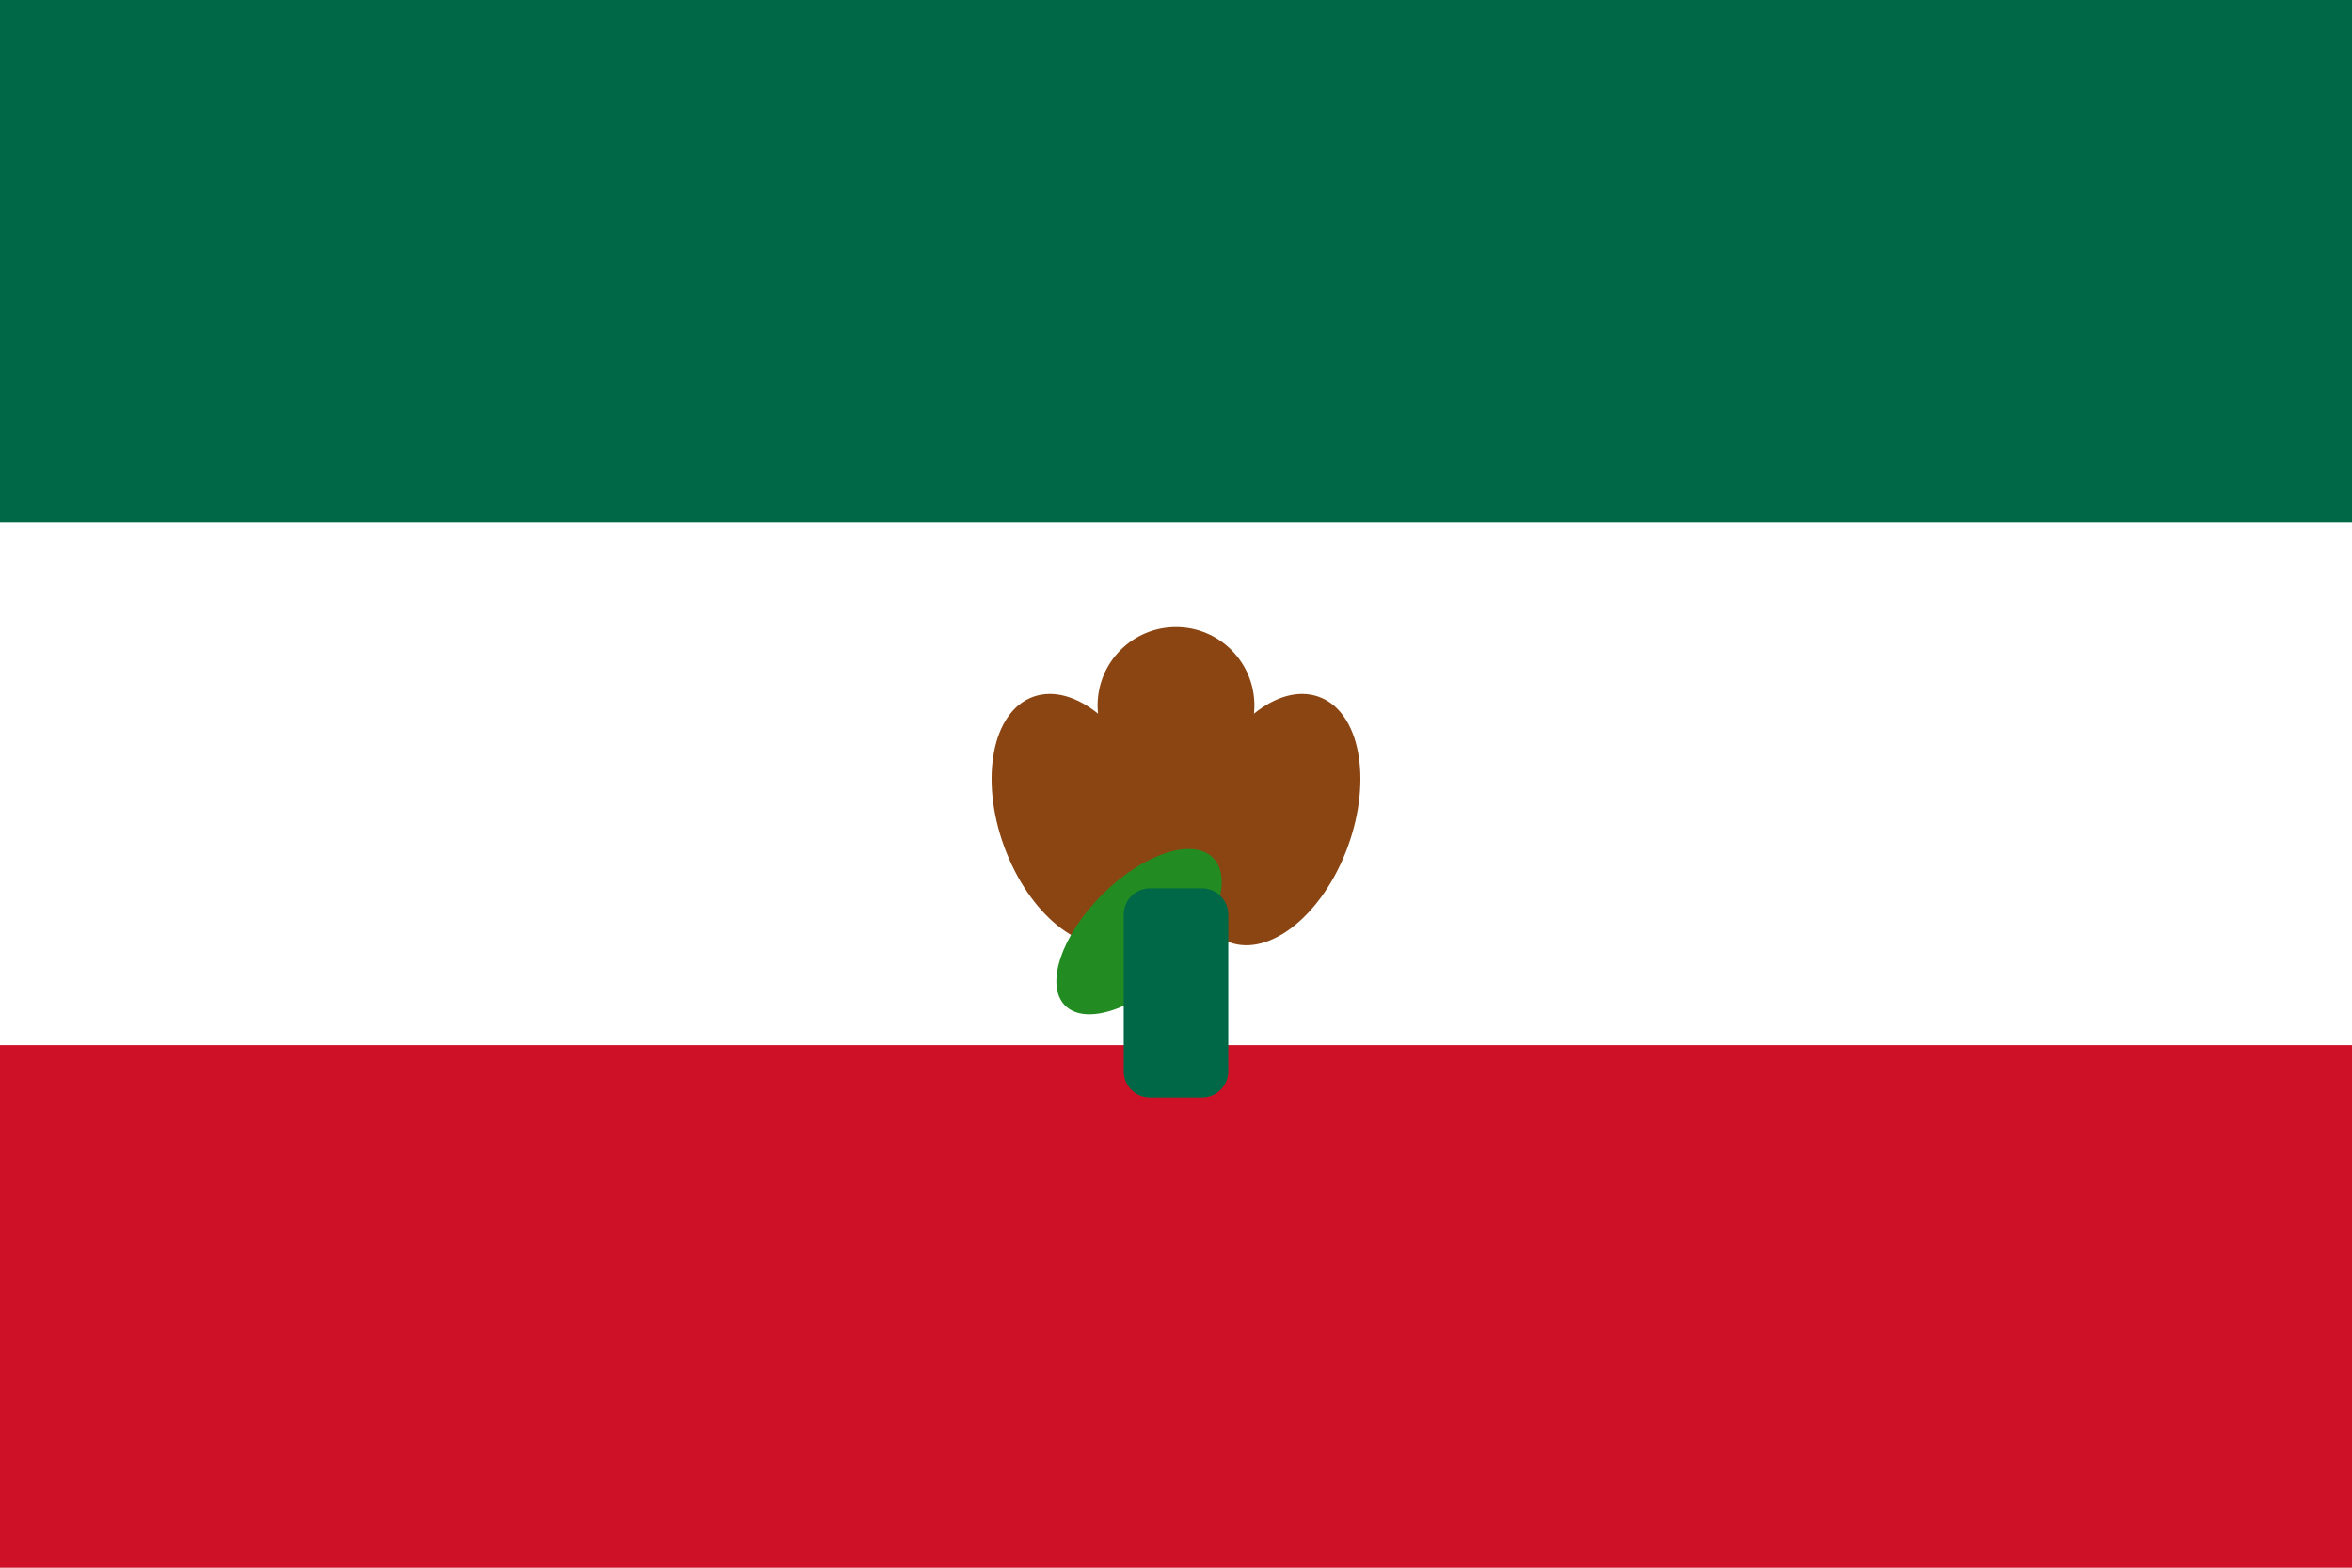
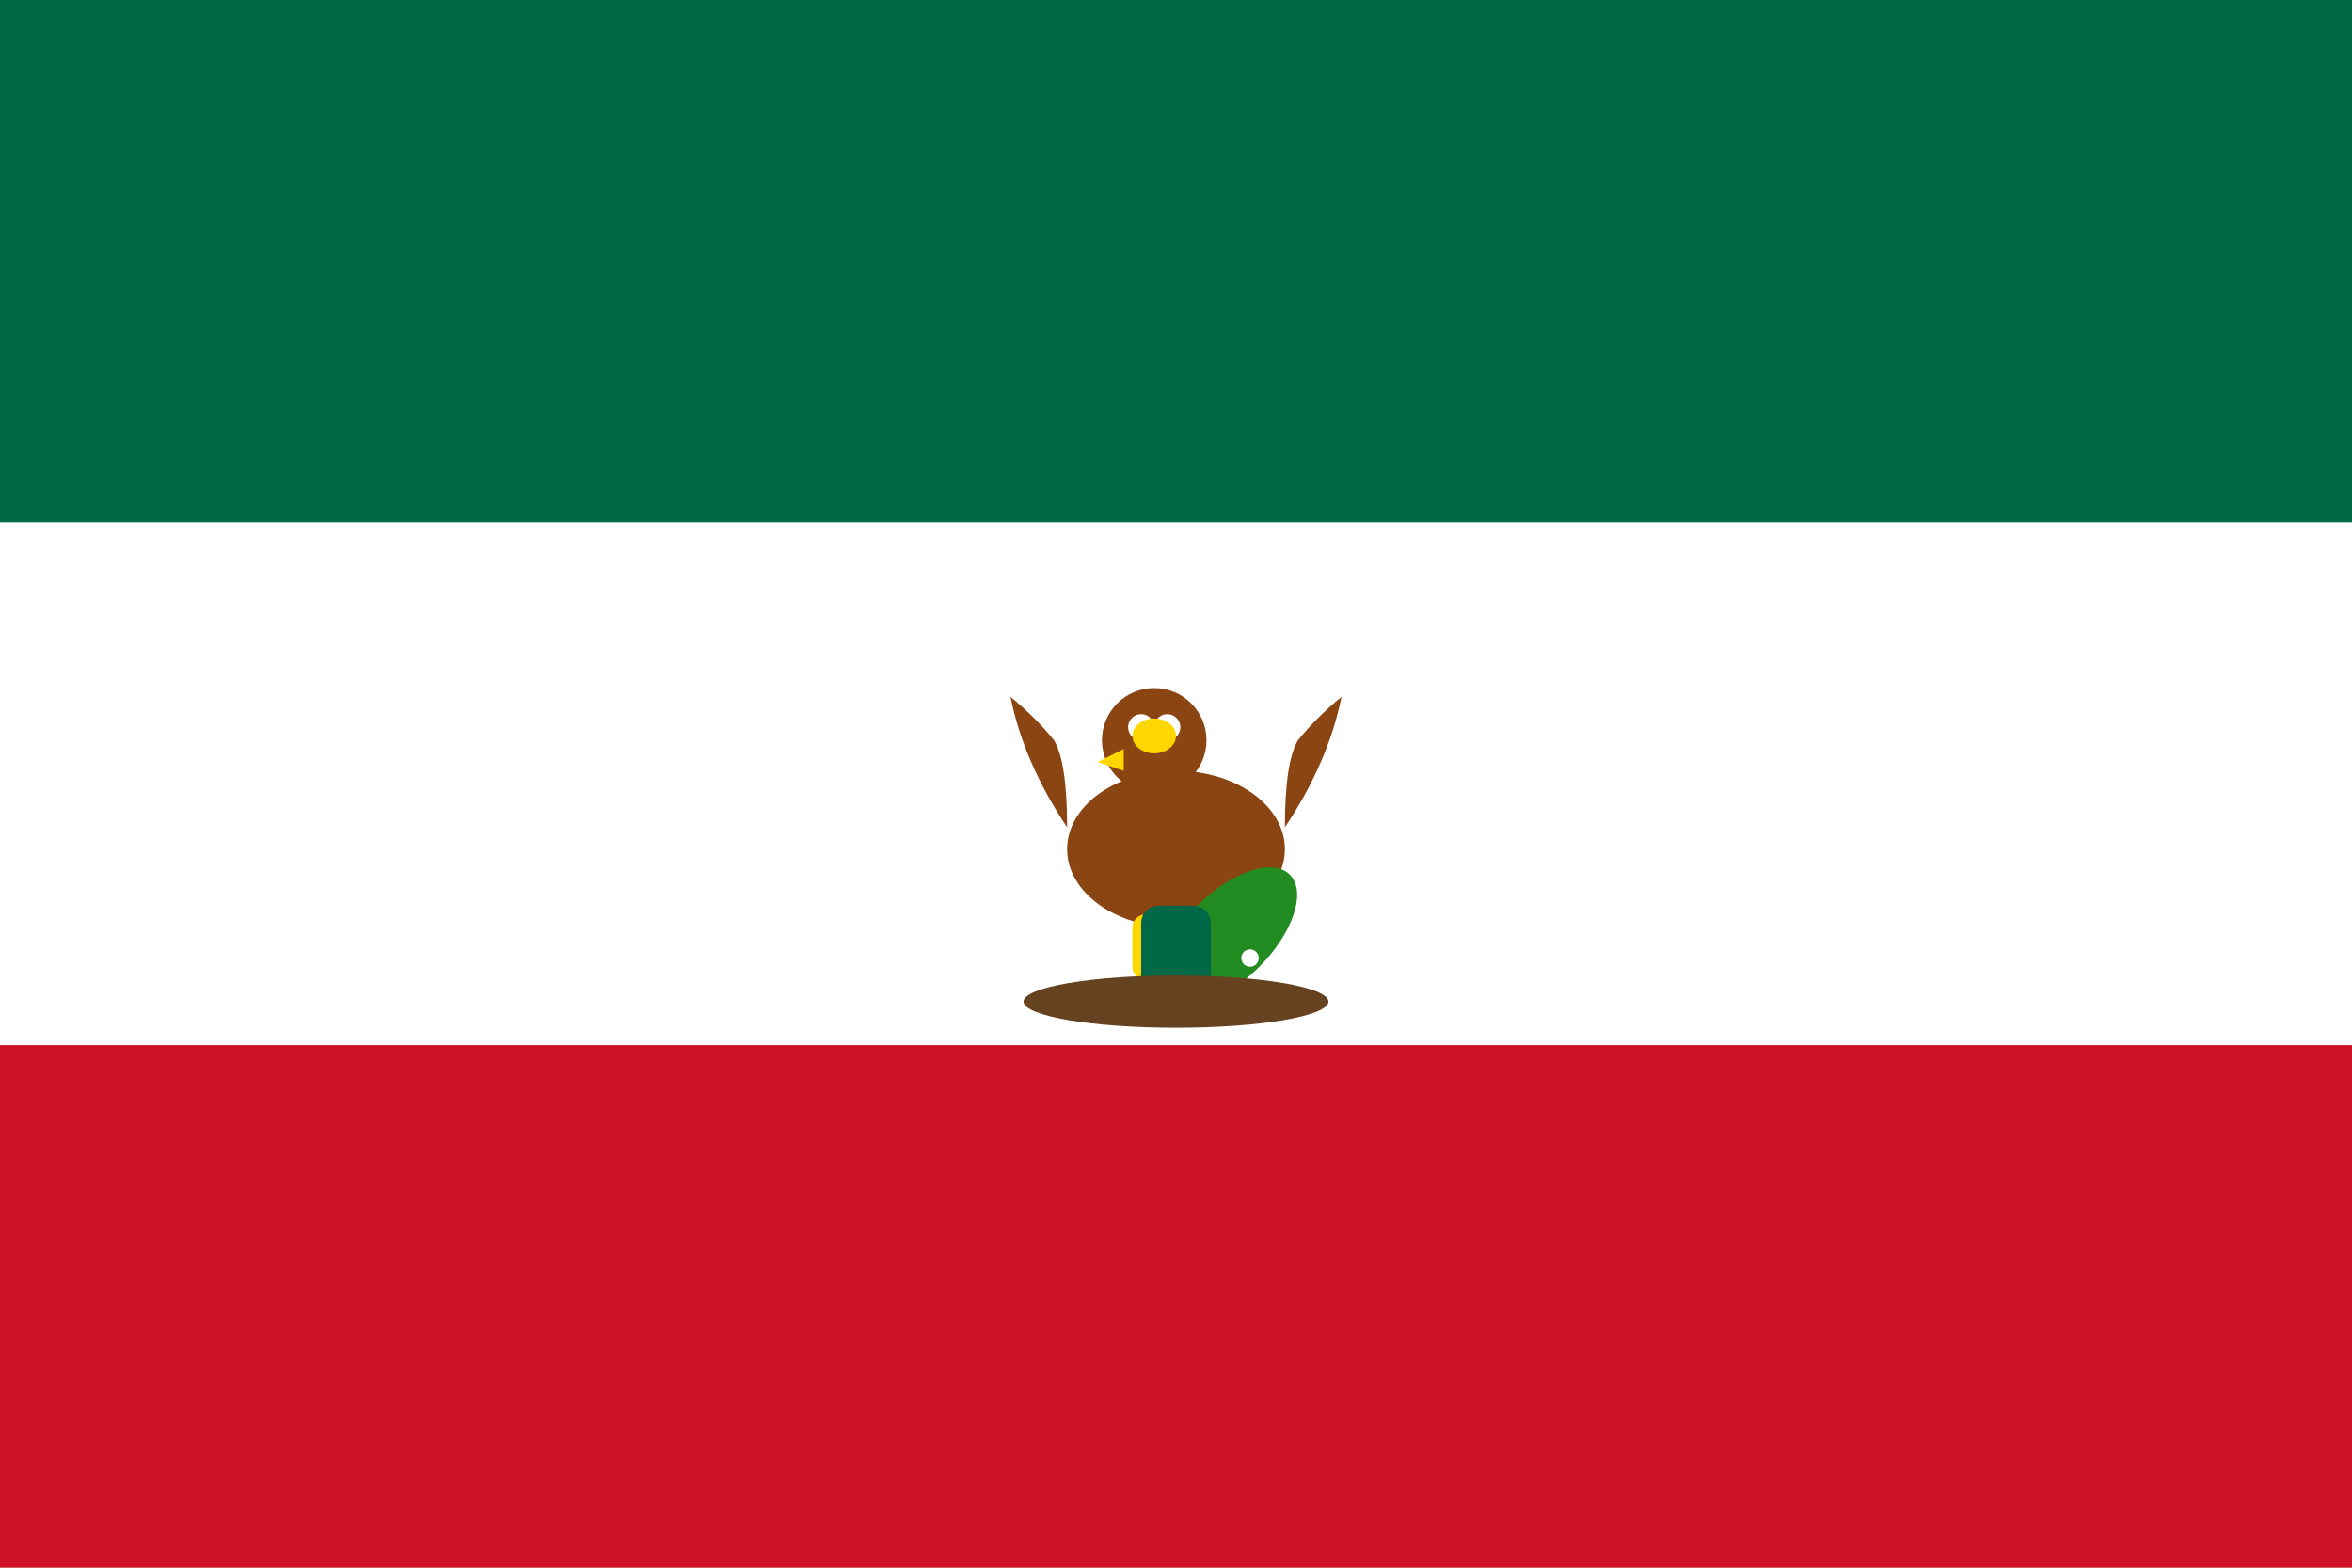
- <svg xmlns="http://www.w3.org/2000/svg" viewBox="0 0 90 60" width="48" height="32">
-   <rect width="90" height="20" fill="#006847" />
-   <rect y="20" width="90" height="20" fill="#FFFFFF" />
-   <rect y="40" width="90" height="20" fill="#CE1126" />
-   <g transform="translate(45,30)">
-     <ellipse cx="0" cy="2" rx="6" ry="4" fill="#8B4513" />
-     <circle cx="0" cy="-3" r="3" fill="#8B4513" />
-     <ellipse cx="-4" cy="0" rx="3" ry="5" fill="#8B4513" transform="rotate(-20)" />
-     <ellipse cx="4" cy="0" rx="3" ry="5" fill="#8B4513" transform="rotate(20)" />
-     <ellipse cx="3" cy="5" rx="2" ry="4" fill="#228B22" transform="rotate(45)" />
-     <rect x="-2" y="4" width="4" height="8" fill="#006847" rx="1" />
+ <svg xmlns="http://www.w3.org/2000/svg" viewBox="0 0 540 360" width="48" height="32">
+   <rect width="540" height="120" fill="#006847" />
+   <rect y="120" width="540" height="120" fill="#FFFFFF" />
+   <rect y="240" width="540" height="120" fill="#CE1126" />
+   <g transform="translate(270,180)">
+     <ellipse cx="0" cy="15" rx="25" ry="18" fill="#8B4513" />
+     <circle cx="-5" cy="-10" r="12" fill="#8B4513" />
+     <circle cx="-8" cy="-13" r="3" fill="#FFFFFF" />
+     <circle cx="-2" cy="-13" r="3" fill="#FFFFFF" />
+     <ellipse cx="-5" cy="-11" rx="5" ry="4" fill="#FFD700" />
+     <path d="M -12 -8 L -18 -5 L -12 -3 Z" fill="#FFD700" />
+     <path d="M -25 10              Q -35 -5 -38 -20              Q -32 -15 -28 -10              Q -25 -5 -25 10 Z" fill="#8B4513" />
+     <path d="M 25 10              Q 35 -5 38 -20              Q 32 -15 28 -10              Q 25 -5 25 10 Z" fill="#8B4513" />
+     <rect x="-10" y="30" width="6" height="15" fill="#FFD700" rx="3" />
+     <rect x="4" y="30" width="6" height="15" fill="#FFD700" rx="3" />
+     <ellipse cx="12" cy="35" rx="10" ry="20" fill="#228B22" transform="rotate(45 12 35)" />
+     <circle cx="15" cy="38" r="5" fill="#228B22" />
+     <circle cx="17" cy="40" r="2" fill="#FFFFFF" />
+     <rect x="-8" y="28" width="16" height="25" fill="#006847" rx="4" />
+     <rect x="-5" y="35" width="10" height="18" fill="#006847" rx="3" />
+     <ellipse cx="0" cy="50" rx="35" ry="6" fill="#654321" />
  </g>
</svg>
